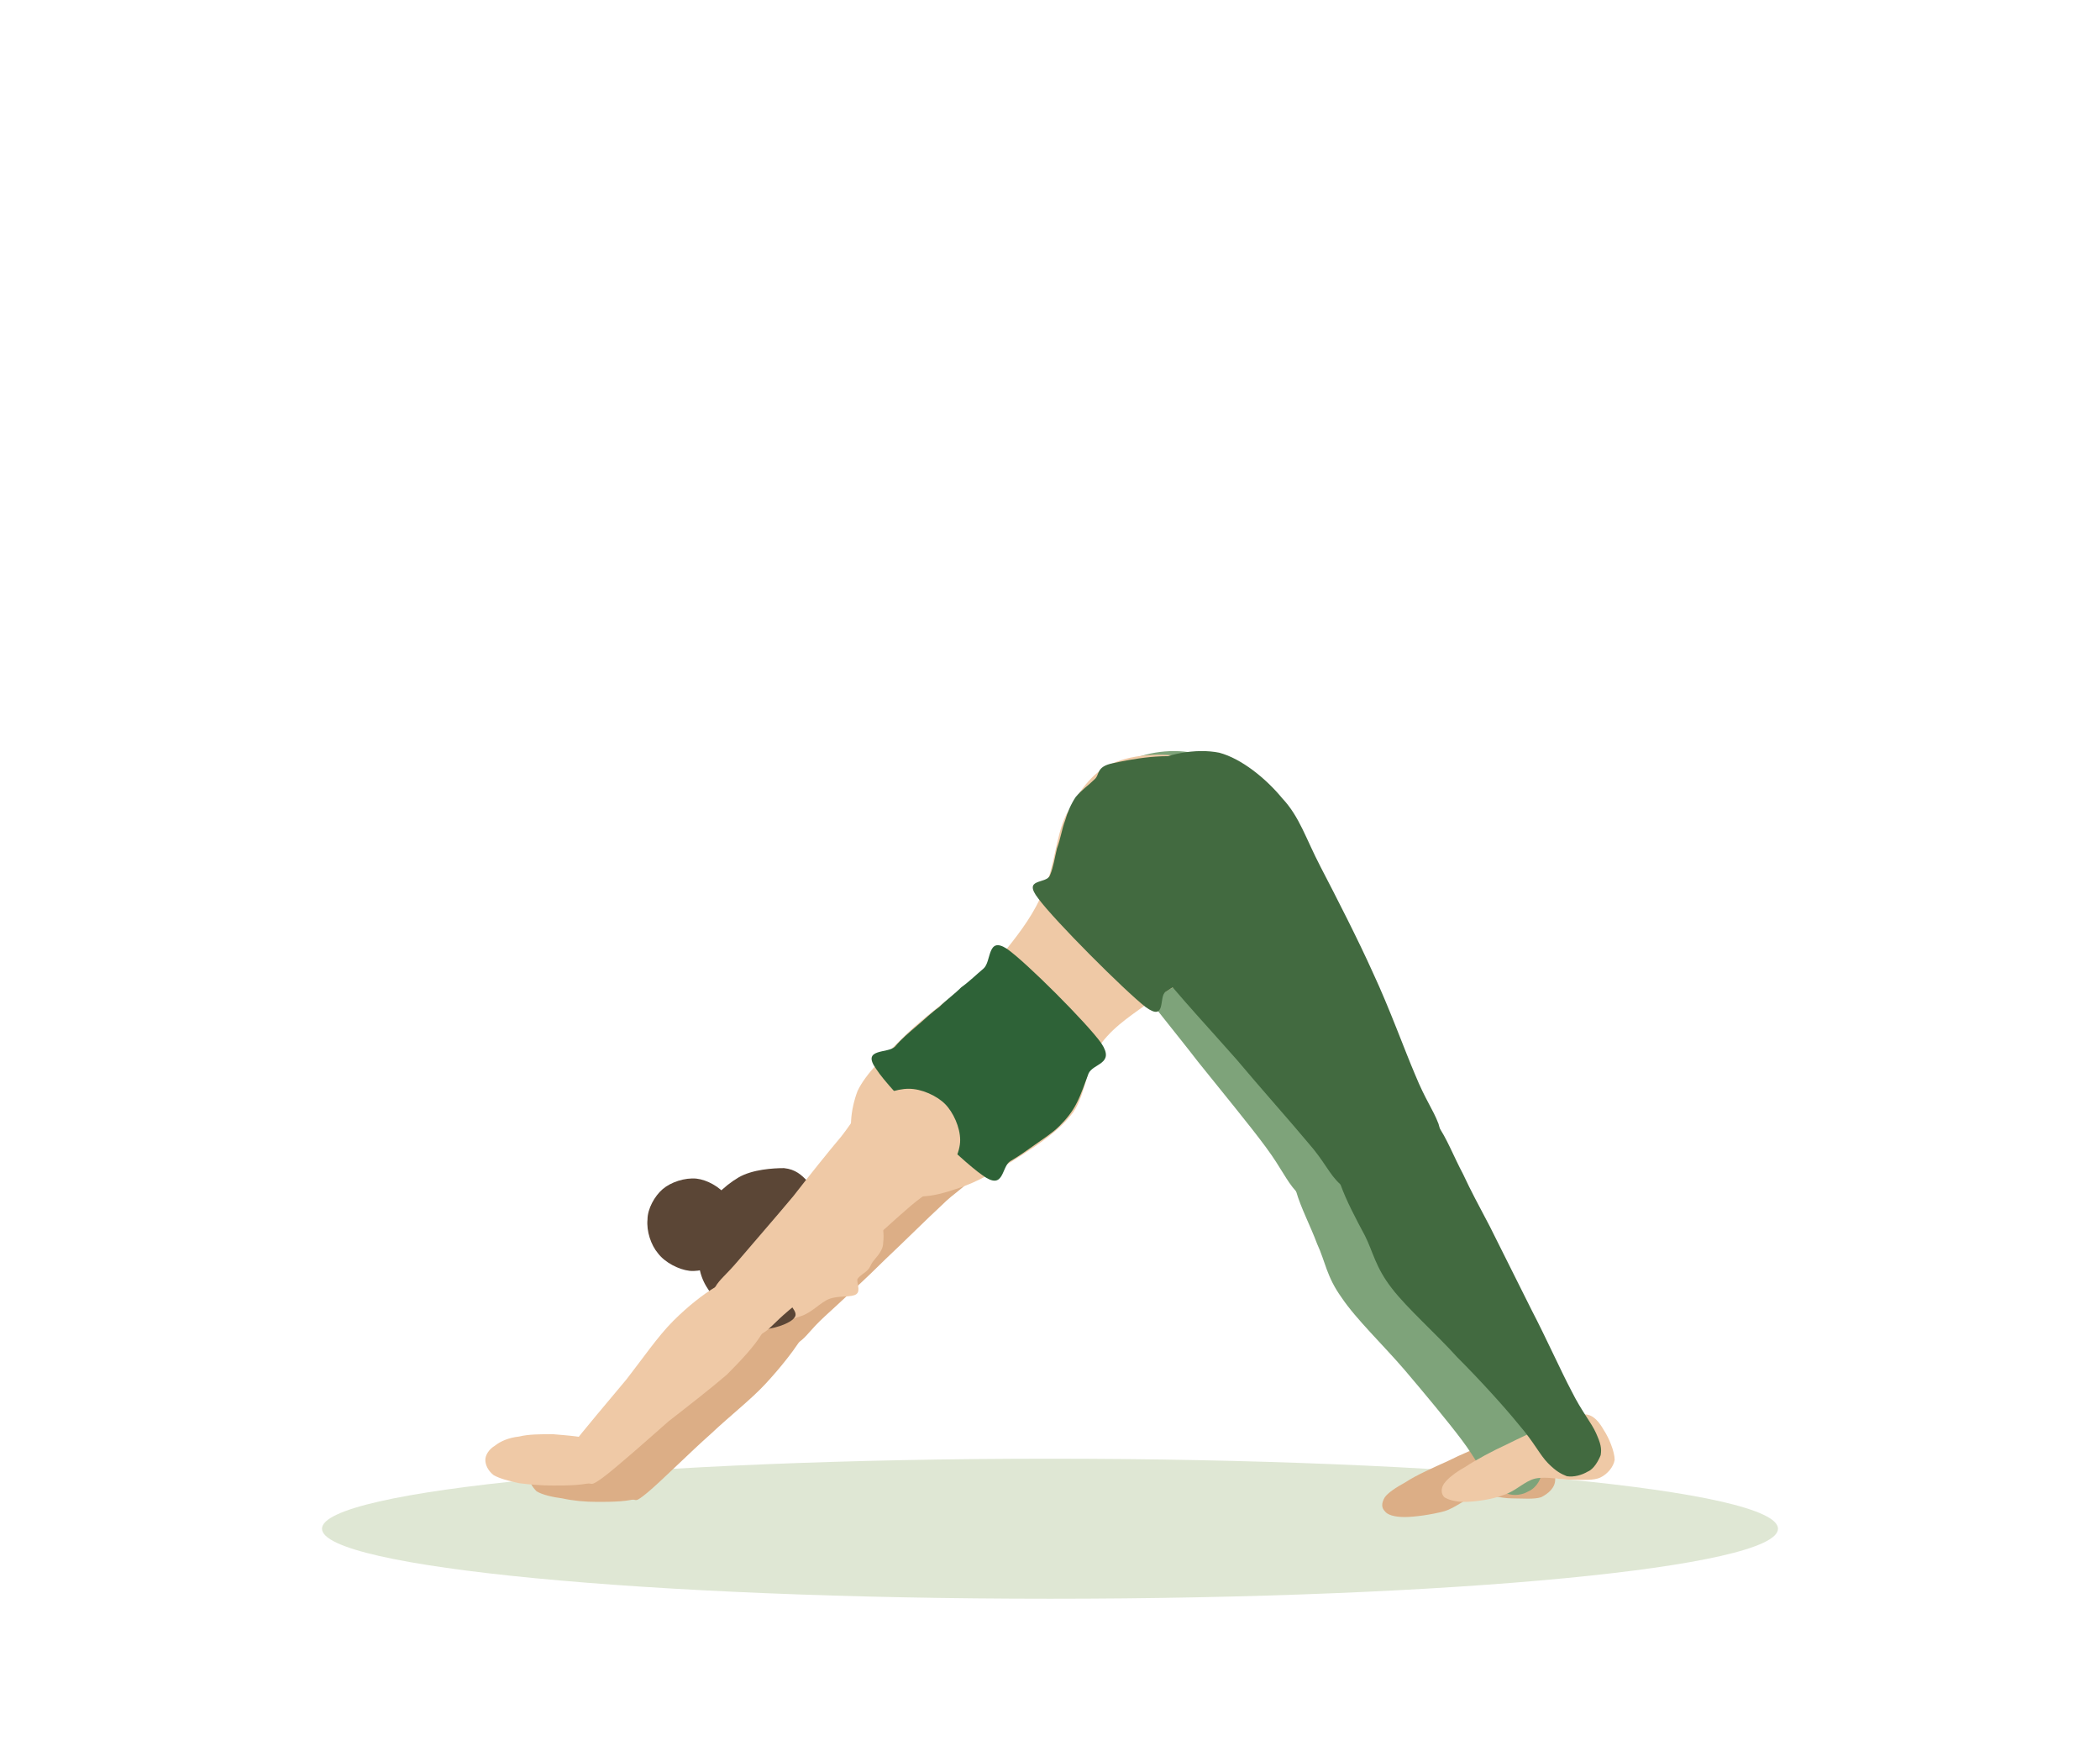
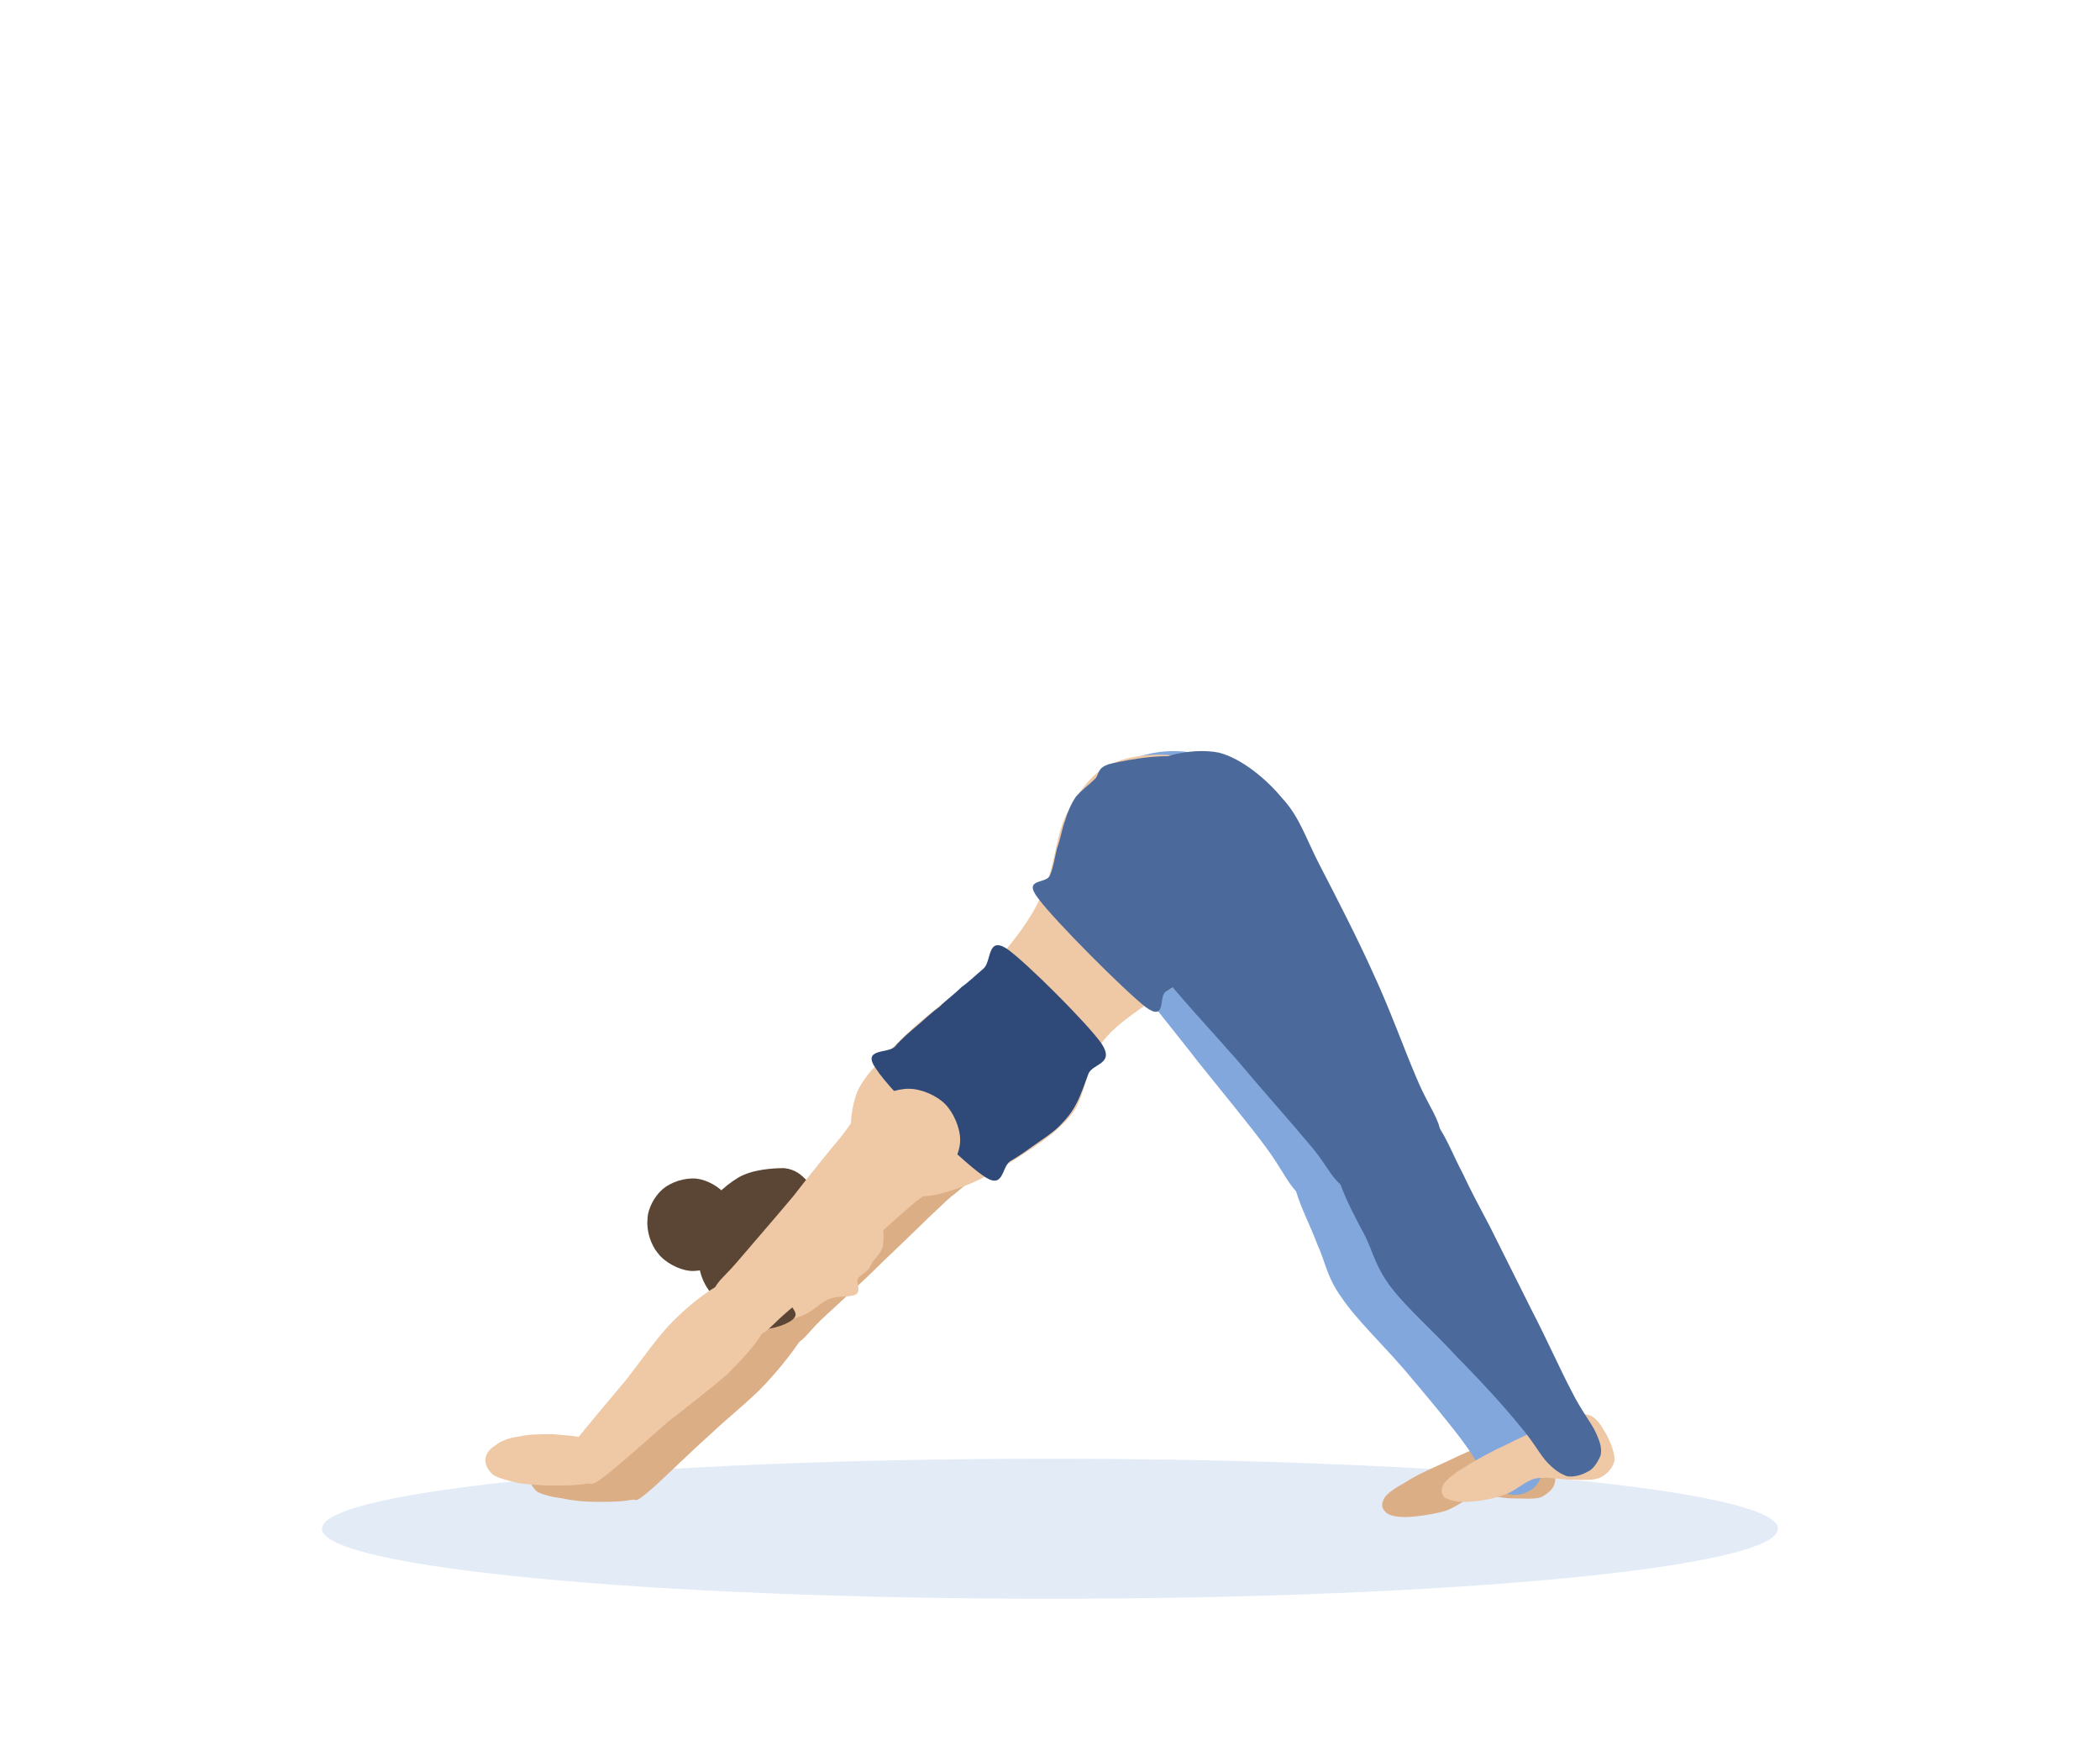
<svg xmlns="http://www.w3.org/2000/svg" viewBox="0 0 180 150" width="180" height="150">
-   <ellipse cx="90" cy="131" rx="62.4" ry="6" fill="#dfe7d4" />
+   <ellipse cx="90" cy="131" rx="62.4" ry="6" fill="#e3ebf7" />
  <path d="M54.8 124.9C54.1 124.5 52.3 124.4 51.2 124.3C50.1 124.3 49 124.3 48.2 124.5C47.4 124.6 46.6 124.9 46.2 125.3C45.7 125.6 45.4 126.1 45.4 126.5C45.3 126.9 45.6 127.4 46 127.8C46.5 128.1 47.4 128.3 48.2 128.4C49.1 128.6 50.1 128.7 51.2 128.7C52.3 128.7 54.1 128.7 54.8 128.3C55.6 128 55.6 127.2 55.6 126.6C55.6 126.1 55.6 125.3 54.8 124.9Z" fill="#dcae86" />
  <path d="M68.5 115C67.9 115.9 66.9 117.2 65.6 118.6C64.4 119.9 62.6 121.3 60.9 122.9C59.2 124.4 56.7 126.9 55.5 127.9C54.4 128.8 54.6 128.5 54.2 128.5C53.7 128.5 53.2 128.3 52.9 128C52.5 127.8 52.3 127.2 52.3 126.8C52.2 126.3 51.9 126.6 52.7 125.3C53.5 124.1 55.7 121.3 57 119.4C58.4 117.6 59.6 115.6 60.8 114.2C62 112.8 63.3 111.8 64.2 111.2C65.1 110.5 65.6 110.3 66.3 110.2C66.9 110.2 67.8 110.5 68.3 111C68.7 111.4 69.1 112.2 69.2 112.8C69.2 113.5 69.1 114 68.5 115Z" fill="#dcae86" />
  <path d="M83.4 100.8C82.7 101.8 81.9 102.1 80.7 103.3C79.4 104.5 77.6 106.3 75.9 107.9C74.3 109.5 71.9 111.7 70.7 112.8C69.4 114 69.2 114.5 68.5 115C67.7 115.5 67.1 115.9 66.4 115.9C65.7 115.9 64.9 115.6 64.4 115.2C64 114.8 63.6 114 63.5 113.3C63.5 112.6 63.8 111.9 64.2 111.2C64.7 110.4 65.1 110.1 66.1 108.7C67.2 107.4 69.1 104.8 70.5 103C71.9 101.2 73.4 99.1 74.4 97.7C75.4 96.3 75.7 95.4 76.6 94.7C77.5 94 78.9 93.3 80 93.3C81.1 93.3 82.4 93.7 83.1 94.4C83.9 95.1 84.5 96.4 84.6 97.5C84.6 98.5 84 99.8 83.4 100.8Z" fill="#dcae86" />
  <path d="M130.9 122.8C130.1 122.7 128.7 123.4 127.6 123.7C126.5 124.1 125.3 124.6 124.1 125.2C123 125.7 121.4 126.4 120.5 127C119.6 127.5 119 127.9 118.7 128.3C118.4 128.8 118.4 129.2 118.7 129.5C118.9 129.8 119.5 130 120.4 130C121.2 130 122.7 129.8 123.8 129.5C124.8 129.2 125.6 128.4 126.5 128.2C127.5 128 128.6 128.4 129.6 128.4C130.5 128.4 131.5 128.5 132.1 128.3C132.7 128 133.3 127.5 133.3 126.8C133.4 126.1 133 124.9 132.6 124.3C132.2 123.6 131.7 122.9 130.9 122.8Z" fill="#dcae86" />
-   <path d="M107.9 68.7C109.3 70.4 109.7 72.3 110.9 74.8C112 77.4 113.7 81.2 114.9 84.2C116.1 87.2 117.2 90.9 118 93.1C118.8 95.3 119.4 96 119.7 97.4C120.1 98.7 120.4 100.1 120.1 101.2C119.7 102.3 118.8 103.5 117.8 104C116.8 104.6 115.3 104.8 114.2 104.5C113.1 104.1 112.1 103.2 111.1 102.1C110.2 101.1 109.9 100.2 108.5 98.3C107.1 96.4 104.7 93.5 102.7 91C100.7 88.4 98 85.2 96.4 82.8C94.8 80.5 93.6 79.1 92.9 77C92.3 74.9 91.9 72.2 92.4 70.3C93 68.3 94.7 66.3 96.4 65.4C98.1 64.4 100.7 64.1 102.6 64.6C104.5 65.2 106.5 67 107.9 68.7Z" fill="#7ea37a" />
-   <path d="M119.6 97.4C120.4 98.5 120.9 100.3 121.6 101.7C122.3 103.2 122.8 104.4 123.7 106.4C124.5 108.4 125.9 111.3 126.9 113.7C128 116.1 129.2 119 130 120.8C130.8 122.6 131.5 123.6 131.9 124.5C132.2 125.4 132.3 125.9 132.1 126.4C132 127 131.5 127.6 131 127.8C130.5 128.1 129.8 128.2 129.2 128C128.6 127.9 128.3 127.7 127.6 126.9C127 126.1 126.5 125 125.3 123.4C124.1 121.8 122.1 119.4 120.4 117.4C118.6 115.3 116.2 113 115 111.2C113.7 109.4 113.6 108.1 112.9 106.6C112.3 105 111.5 103.5 111.1 102.1C110.8 100.8 110.5 99.4 110.9 98.3C111.2 97.2 112.1 96 113.1 95.5C114 95 115.5 94.8 116.6 95.1C117.7 95.4 118.8 96.3 119.6 97.4Z" fill="#7ea37a" />
+   <path d="M107.9 68.7C109.3 70.4 109.7 72.3 110.9 74.8C112 77.4 113.7 81.2 114.9 84.2C116.1 87.2 117.2 90.9 118 93.1C118.8 95.3 119.4 96 119.7 97.4C120.1 98.7 120.4 100.1 120.1 101.2C119.7 102.3 118.8 103.5 117.8 104C116.8 104.6 115.3 104.8 114.2 104.5C113.1 104.1 112.1 103.2 111.1 102.1C110.2 101.1 109.9 100.2 108.5 98.3C107.1 96.4 104.7 93.5 102.7 91C100.7 88.4 98 85.2 96.4 82.8C94.8 80.5 93.6 79.1 92.9 77C92.3 74.9 91.9 72.2 92.4 70.3C93 68.3 94.7 66.3 96.4 65.4C98.1 64.4 100.7 64.1 102.6 64.6C104.5 65.2 106.5 67 107.9 68.7Z" fill="#82a7dd" />
+   <path d="M119.6 97.4C120.4 98.5 120.9 100.3 121.6 101.7C122.3 103.2 122.8 104.4 123.7 106.4C124.5 108.4 125.9 111.3 126.9 113.7C128 116.1 129.2 119 130 120.8C130.8 122.6 131.5 123.6 131.9 124.5C132.2 125.4 132.3 125.9 132.1 126.4C132 127 131.5 127.6 131 127.8C130.5 128.1 129.8 128.2 129.2 128C128.6 127.9 128.3 127.7 127.6 126.9C127 126.1 126.5 125 125.3 123.4C124.1 121.8 122.1 119.4 120.4 117.4C118.6 115.3 116.2 113 115 111.2C113.7 109.4 113.6 108.1 112.9 106.6C112.3 105 111.5 103.5 111.1 102.1C110.8 100.8 110.5 99.4 110.9 98.3C111.2 97.2 112.1 96 113.1 95.5C114 95 115.5 94.8 116.6 95.1C117.7 95.4 118.8 96.3 119.6 97.4Z" fill="#82a7dd" />
  <path d="M108.7 78.8C108.1 80.9 105.7 81.3 104.1 82.5C102.5 83.6 100.6 84.5 98.9 85.6C97.3 86.8 95.6 87.8 94.4 89.4C93.2 91 93.1 93.7 92 95.3C90.8 96.9 89.1 98 87.4 99.1C85.7 100.2 83.6 101.4 81.9 101.9C80.2 102.5 78.5 102.8 77.1 102.2C75.6 101.7 73.9 99.9 73.3 98.5C72.7 97 72.9 95.1 73.5 93.5C74.2 92 75.9 90.4 77.3 89C78.7 87.6 80.3 86.4 81.8 85.2C83.3 83.9 85 82.8 86.3 81.3C87.5 79.8 88.7 78.2 89.5 76.2C90.4 74.3 90.5 71.6 91.4 69.8C92.4 68 93.5 66.2 95.4 65.4C97.2 64.6 100.2 64.4 102.3 65.1C104.5 65.9 107.1 67.6 108.2 69.8C109.2 72.1 109.4 76.7 108.7 78.8Z" fill="#efc9a6" />
-   <path d="M108.7 78.8C108.6 80.5 107.7 79.7 107.1 80.2C106.6 80.6 106 81.1 105.5 81.5C104.9 81.9 104.3 82.3 103.7 82.7C103.1 83.1 102.4 83.5 101.8 83.8C101.2 84.2 100.5 84.6 99.9 85C99.3 85.4 100 87.6 98.2 86.3C96.4 84.9 90.4 78.9 89 77C87.6 75.2 89.7 75.8 90 75C90.3 74.3 90.4 73.5 90.6 72.7C90.9 71.9 91 71.1 91.3 70.3C91.5 69.6 91.8 68.9 92.2 68.3C92.7 67.7 93.3 67.3 93.8 66.8C94.3 66.4 93.9 65.7 95.4 65.4C96.8 65.1 100.2 64.4 102.3 65.1C104.5 65.9 107.1 67.6 108.2 69.8C109.2 72.1 108.9 77.1 108.7 78.8Z" fill="#426a40" />
-   <path d="M94.4 89.4C95.6 91.2 93.7 91.1 93.3 92C93 92.8 92.7 93.7 92.3 94.5C91.9 95.3 91.4 95.9 90.8 96.5C90.2 97.1 89.4 97.6 88.7 98.1C88 98.6 87.3 99.1 86.6 99.5C85.8 100 86.1 102.1 84.2 100.7C82.3 99.4 76.3 93.5 75.1 91.6C73.8 89.8 76.1 90.3 76.7 89.7C77.3 89 77.9 88.5 78.6 87.9C79.2 87.4 79.8 86.8 80.5 86.3C81.1 85.7 81.8 85.2 82.4 84.6C83.1 84.1 83.7 83.5 84.3 83C85 82.4 84.6 80.2 86.3 81.3C87.9 82.4 93.2 87.7 94.4 89.4Z" fill="#2e6237" />
+   <path d="M108.7 78.8C108.6 80.5 107.7 79.7 107.1 80.2C106.6 80.6 106 81.1 105.5 81.5C104.9 81.9 104.3 82.3 103.7 82.7C103.1 83.1 102.4 83.5 101.8 83.8C101.2 84.2 100.5 84.6 99.9 85C99.3 85.4 100 87.6 98.2 86.3C96.4 84.9 90.4 78.9 89 77C87.6 75.2 89.7 75.8 90 75C90.3 74.3 90.4 73.5 90.6 72.7C90.9 71.9 91 71.1 91.3 70.3C91.5 69.6 91.8 68.9 92.2 68.3C92.7 67.7 93.3 67.3 93.8 66.8C94.3 66.4 93.9 65.7 95.4 65.4C96.8 65.1 100.2 64.4 102.3 65.1C104.5 65.9 107.1 67.6 108.2 69.8C109.2 72.1 108.9 77.1 108.7 78.8Z" fill="#4b6a9b" />
+   <path d="M94.4 89.4C95.6 91.2 93.7 91.1 93.3 92C93 92.8 92.7 93.7 92.3 94.5C91.9 95.3 91.4 95.9 90.8 96.5C90.2 97.1 89.4 97.6 88.7 98.1C88 98.6 87.3 99.1 86.6 99.5C85.8 100 86.1 102.1 84.2 100.7C82.3 99.4 76.3 93.5 75.1 91.6C73.8 89.8 76.1 90.3 76.7 89.7C77.3 89 77.9 88.5 78.6 87.9C79.2 87.4 79.8 86.8 80.5 86.3C81.1 85.7 81.8 85.2 82.4 84.6C83.1 84.1 83.7 83.5 84.3 83C85 82.4 84.6 80.2 86.3 81.3C87.9 82.4 93.2 87.7 94.4 89.4Z" fill="#2f4a78" />
  <path d="M80 100.4C79.1 101.3 77 102.2 75.6 103.2C74.3 104.2 72.8 105.9 71.8 106.6C70.8 107.3 70.3 107.3 69.6 107.2C68.9 107.2 68.2 106.7 67.8 106.2C67.3 105.8 67.1 104.9 67.1 104.2C67.2 103.6 67.3 103.1 68.1 102.2C68.9 101.4 70.9 100.2 72.1 99C73.4 97.9 74.6 96 75.6 95.2C76.6 94.4 77.4 94.4 78.2 94.5C79 94.5 79.9 95 80.4 95.6C80.9 96.2 81.2 97.2 81.2 98C81.1 98.8 80.9 99.6 80 100.4Z" fill="#efc9a6" />
  <path d="M61.9 108C61.2 108.6 60 109 59.1 108.9C58.2 108.8 57 108.2 56.4 107.4C55.8 106.7 55.4 105.5 55.5 104.5C55.5 103.6 56.1 102.5 56.8 101.9C57.5 101.3 58.7 100.9 59.7 101C60.6 101.1 61.7 101.7 62.3 102.5C62.9 103.2 63.3 104.4 63.3 105.3C63.2 106.3 62.6 107.4 61.9 108Z" fill="#5b4636" />
  <path d="M62.1 111C62.9 112.3 64.3 113 65.4 113.3C66.4 113.6 67.7 113.1 68.6 112.8C69.6 112.5 70.3 111.6 71.1 111.3C71.9 111 73 111.2 73.4 110.9C73.8 110.6 73.4 109.9 73.5 109.6C73.7 109.3 74.1 109.1 74.3 108.9C74.5 108.7 74.5 108.7 74.7 108.3C74.9 107.9 75.7 107.3 75.7 106.5C75.8 105.8 75.7 104.6 75.2 103.9C74.7 103.2 73.5 102.7 72.7 102.4C71.9 102.1 71.1 102.5 70.1 102.2C69.2 101.8 68.2 100.4 67.1 100.3C65.9 100.1 64.5 100.4 63.4 101.3C62.3 102.1 60.8 103.8 60.6 105.4C60.4 107 61.3 109.7 62.1 111Z" fill="#efc9a6" />
  <path d="M68.1 112.9C68.5 112.4 67.5 111.8 67.3 110.9C67.2 110.1 67.2 108.7 67.5 107.8C67.7 107 68.5 106.4 68.9 105.6C69.3 104.8 69.7 103.9 69.8 103.2C69.9 102.5 69.6 101.7 69.2 101.2C68.7 100.7 68.2 100.2 67.2 100.1C66.3 100.1 64.5 100.2 63.3 100.9C62.1 101.6 60.6 103 60.1 104.4C59.5 105.7 59.7 107.6 60 108.9C60.3 110.2 61.1 111.1 62 112C62.8 112.8 64 113.7 65.1 113.9C66.1 114 67.8 113.4 68.1 112.9Z" fill="#5b4636" />
  <path d="M135.8 121.2C135 121.1 133.7 121.8 132.5 122.2C131.4 122.7 130.3 123.2 129.1 123.8C128 124.3 126.5 125.1 125.6 125.7C124.7 126.2 124.1 126.7 123.8 127.1C123.5 127.5 123.5 128 123.8 128.3C124.1 128.5 124.7 128.7 125.5 128.7C126.4 128.7 127.9 128.5 128.9 128.1C129.9 127.8 130.7 126.9 131.6 126.7C132.6 126.5 133.7 126.8 134.7 126.8C135.6 126.8 136.6 126.9 137.2 126.6C137.8 126.3 138.3 125.7 138.4 125.1C138.4 124.4 137.9 123.2 137.5 122.6C137.1 121.9 136.6 121.2 135.8 121.2Z" fill="#efc9a6" />
-   <path d="M109.9 68.4C111.4 70 111.9 71.8 113.2 74.3C114.5 76.8 116.4 80.5 117.7 83.4C119.1 86.4 120.4 90 121.3 92.1C122.2 94.3 122.8 95 123.3 96.3C123.7 97.7 124.1 99 123.8 100.2C123.5 101.3 122.6 102.5 121.7 103.1C120.8 103.7 119.3 104 118.1 103.7C117 103.4 115.9 102.5 114.9 101.5C113.9 100.6 113.6 99.6 112.1 97.9C110.6 96.1 108.1 93.3 106 90.8C103.8 88.3 101 85.3 99.2 83C97.5 80.8 96.2 79.5 95.4 77.4C94.7 75.4 94.1 72.7 94.6 70.7C95.1 68.7 96.6 66.6 98.3 65.6C99.9 64.6 102.5 64.1 104.5 64.5C106.4 65 108.5 66.7 109.9 68.4Z" fill="#426a40" />
-   <path d="M123.2 96.4C124 97.5 124.6 99.1 125.4 100.6C126.1 102.1 126.7 103.2 127.7 105.1C128.7 107.1 130.1 109.9 131.3 112.3C132.5 114.6 133.8 117.5 134.7 119.2C135.6 121 136.4 121.9 136.8 122.8C137.2 123.7 137.3 124.1 137.2 124.7C137 125.2 136.6 125.9 136.1 126.1C135.6 126.4 134.9 126.6 134.3 126.5C133.8 126.3 133.4 126.1 132.7 125.4C132 124.7 131.5 123.6 130.2 122.1C128.9 120.5 126.8 118.2 124.9 116.3C123.1 114.3 120.6 112.1 119.3 110.4C117.9 108.6 117.7 107.3 117 105.9C116.2 104.4 115.4 102.9 114.9 101.5C114.5 100.2 114.2 98.8 114.5 97.7C114.7 96.6 115.6 95.4 116.5 94.8C117.5 94.2 118.9 94 120 94.2C121.1 94.5 122.3 95.3 123.2 96.4Z" fill="#426a40" />
+   <path d="M109.9 68.4C111.4 70 111.9 71.8 113.2 74.3C114.5 76.8 116.4 80.5 117.7 83.4C119.1 86.4 120.4 90 121.3 92.1C122.2 94.3 122.8 95 123.3 96.3C123.7 97.7 124.1 99 123.8 100.2C123.5 101.3 122.6 102.5 121.7 103.1C120.8 103.7 119.3 104 118.1 103.7C117 103.4 115.9 102.5 114.9 101.5C113.9 100.6 113.6 99.6 112.1 97.9C110.6 96.1 108.1 93.3 106 90.8C103.8 88.3 101 85.3 99.2 83C97.5 80.8 96.2 79.5 95.4 77.4C94.7 75.4 94.1 72.7 94.6 70.7C95.1 68.7 96.6 66.6 98.3 65.6C99.9 64.6 102.5 64.1 104.5 64.5C106.4 65 108.5 66.7 109.9 68.4Z" fill="#4b6a9b" />
+   <path d="M123.2 96.4C124 97.5 124.6 99.1 125.4 100.6C126.1 102.1 126.7 103.2 127.7 105.1C128.7 107.1 130.1 109.9 131.3 112.3C132.5 114.6 133.8 117.5 134.7 119.2C135.6 121 136.4 121.9 136.8 122.8C137.2 123.7 137.3 124.1 137.2 124.7C137 125.2 136.6 125.9 136.1 126.1C135.6 126.4 134.9 126.6 134.3 126.5C133.8 126.3 133.4 126.1 132.7 125.4C132 124.7 131.5 123.6 130.2 122.1C128.9 120.5 126.8 118.2 124.9 116.3C123.1 114.3 120.6 112.1 119.3 110.4C117.9 108.6 117.7 107.3 117 105.9C116.2 104.4 115.4 102.9 114.9 101.5C114.5 100.2 114.2 98.8 114.5 97.7C114.7 96.6 115.6 95.4 116.5 94.8C117.5 94.2 118.9 94 120 94.2C121.1 94.5 122.3 95.3 123.2 96.4Z" fill="#4b6a9b" />
  <path d="M51.1 123.5C50.3 123.1 48.5 123 47.4 122.9C46.3 122.9 45.3 122.9 44.5 123.1C43.6 123.2 42.9 123.5 42.4 123.9C41.9 124.2 41.6 124.7 41.6 125.1C41.6 125.5 41.8 126 42.3 126.4C42.8 126.7 43.6 126.9 44.5 127.1C45.3 127.2 46.3 127.3 47.4 127.3C48.5 127.3 50.3 127.3 51.1 126.9C51.8 126.6 51.9 125.8 51.9 125.2C51.9 124.7 51.8 123.9 51.1 123.5Z" fill="#efc9a6" />
  <path d="M65.3 114.3C64.7 115.3 63.6 116.5 62.3 117.8C60.9 119 59.1 120.4 57.3 121.8C55.6 123.3 52.9 125.7 51.7 126.6C50.6 127.4 50.8 127.1 50.3 127.1C49.9 127.1 49.3 126.9 49 126.6C48.7 126.3 48.5 125.7 48.5 125.3C48.5 124.8 48.2 125 49 123.9C49.9 122.7 52.2 120 53.7 118.2C55.1 116.4 56.4 114.5 57.7 113.2C59 111.9 60.3 110.9 61.3 110.3C62.2 109.7 62.7 109.5 63.4 109.5C64 109.5 64.8 109.9 65.3 110.3C65.8 110.8 66.1 111.6 66.1 112.2C66.1 112.9 65.9 113.4 65.3 114.3Z" fill="#efc9a6" />
  <path d="M80.9 101C80.2 101.9 79.4 102.2 78.1 103.3C76.8 104.4 74.9 106.2 73.1 107.7C71.4 109.2 68.9 111.2 67.6 112.3C66.3 113.4 66 113.9 65.3 114.3C64.6 114.8 63.9 115.2 63.2 115.2C62.5 115.2 61.7 114.8 61.3 114.3C60.8 113.9 60.5 113.1 60.5 112.4C60.5 111.7 60.8 111.1 61.3 110.3C61.7 109.6 62.2 109.3 63.3 108C64.4 106.7 66.5 104.3 68 102.5C69.4 100.7 71 98.7 72.1 97.4C73.2 96 73.5 95.2 74.5 94.5C75.5 93.8 76.8 93.3 77.9 93.3C79 93.3 80.3 93.9 81 94.6C81.7 95.3 82.3 96.6 82.3 97.7C82.3 98.8 81.6 100 80.9 101Z" fill="#efc9a6" />
</svg>
